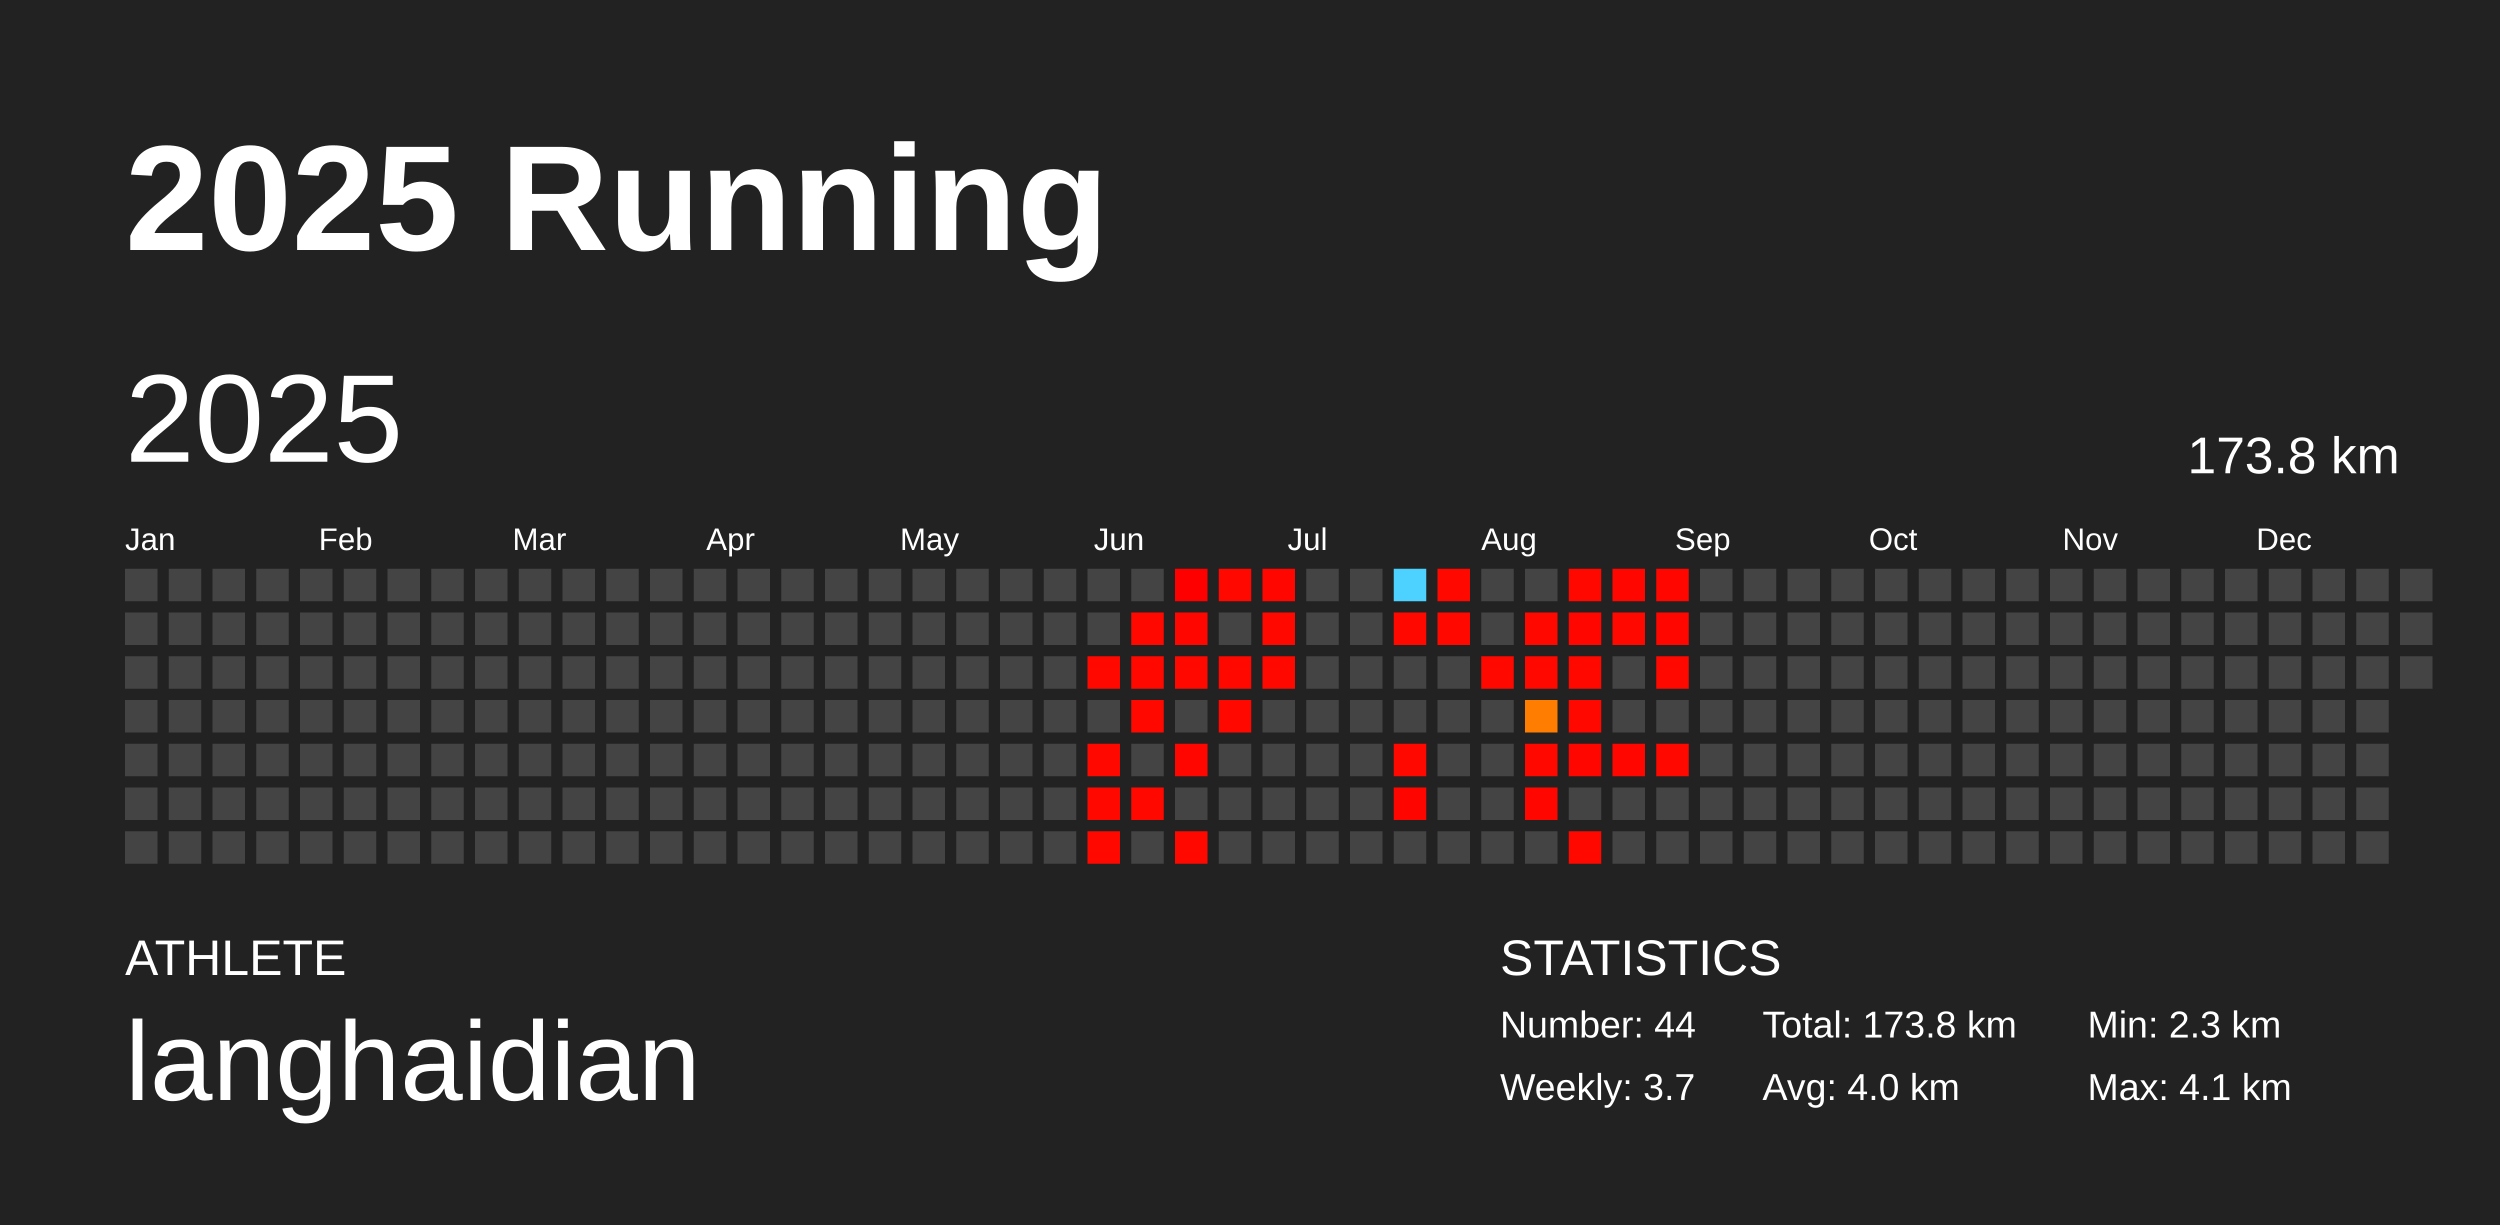
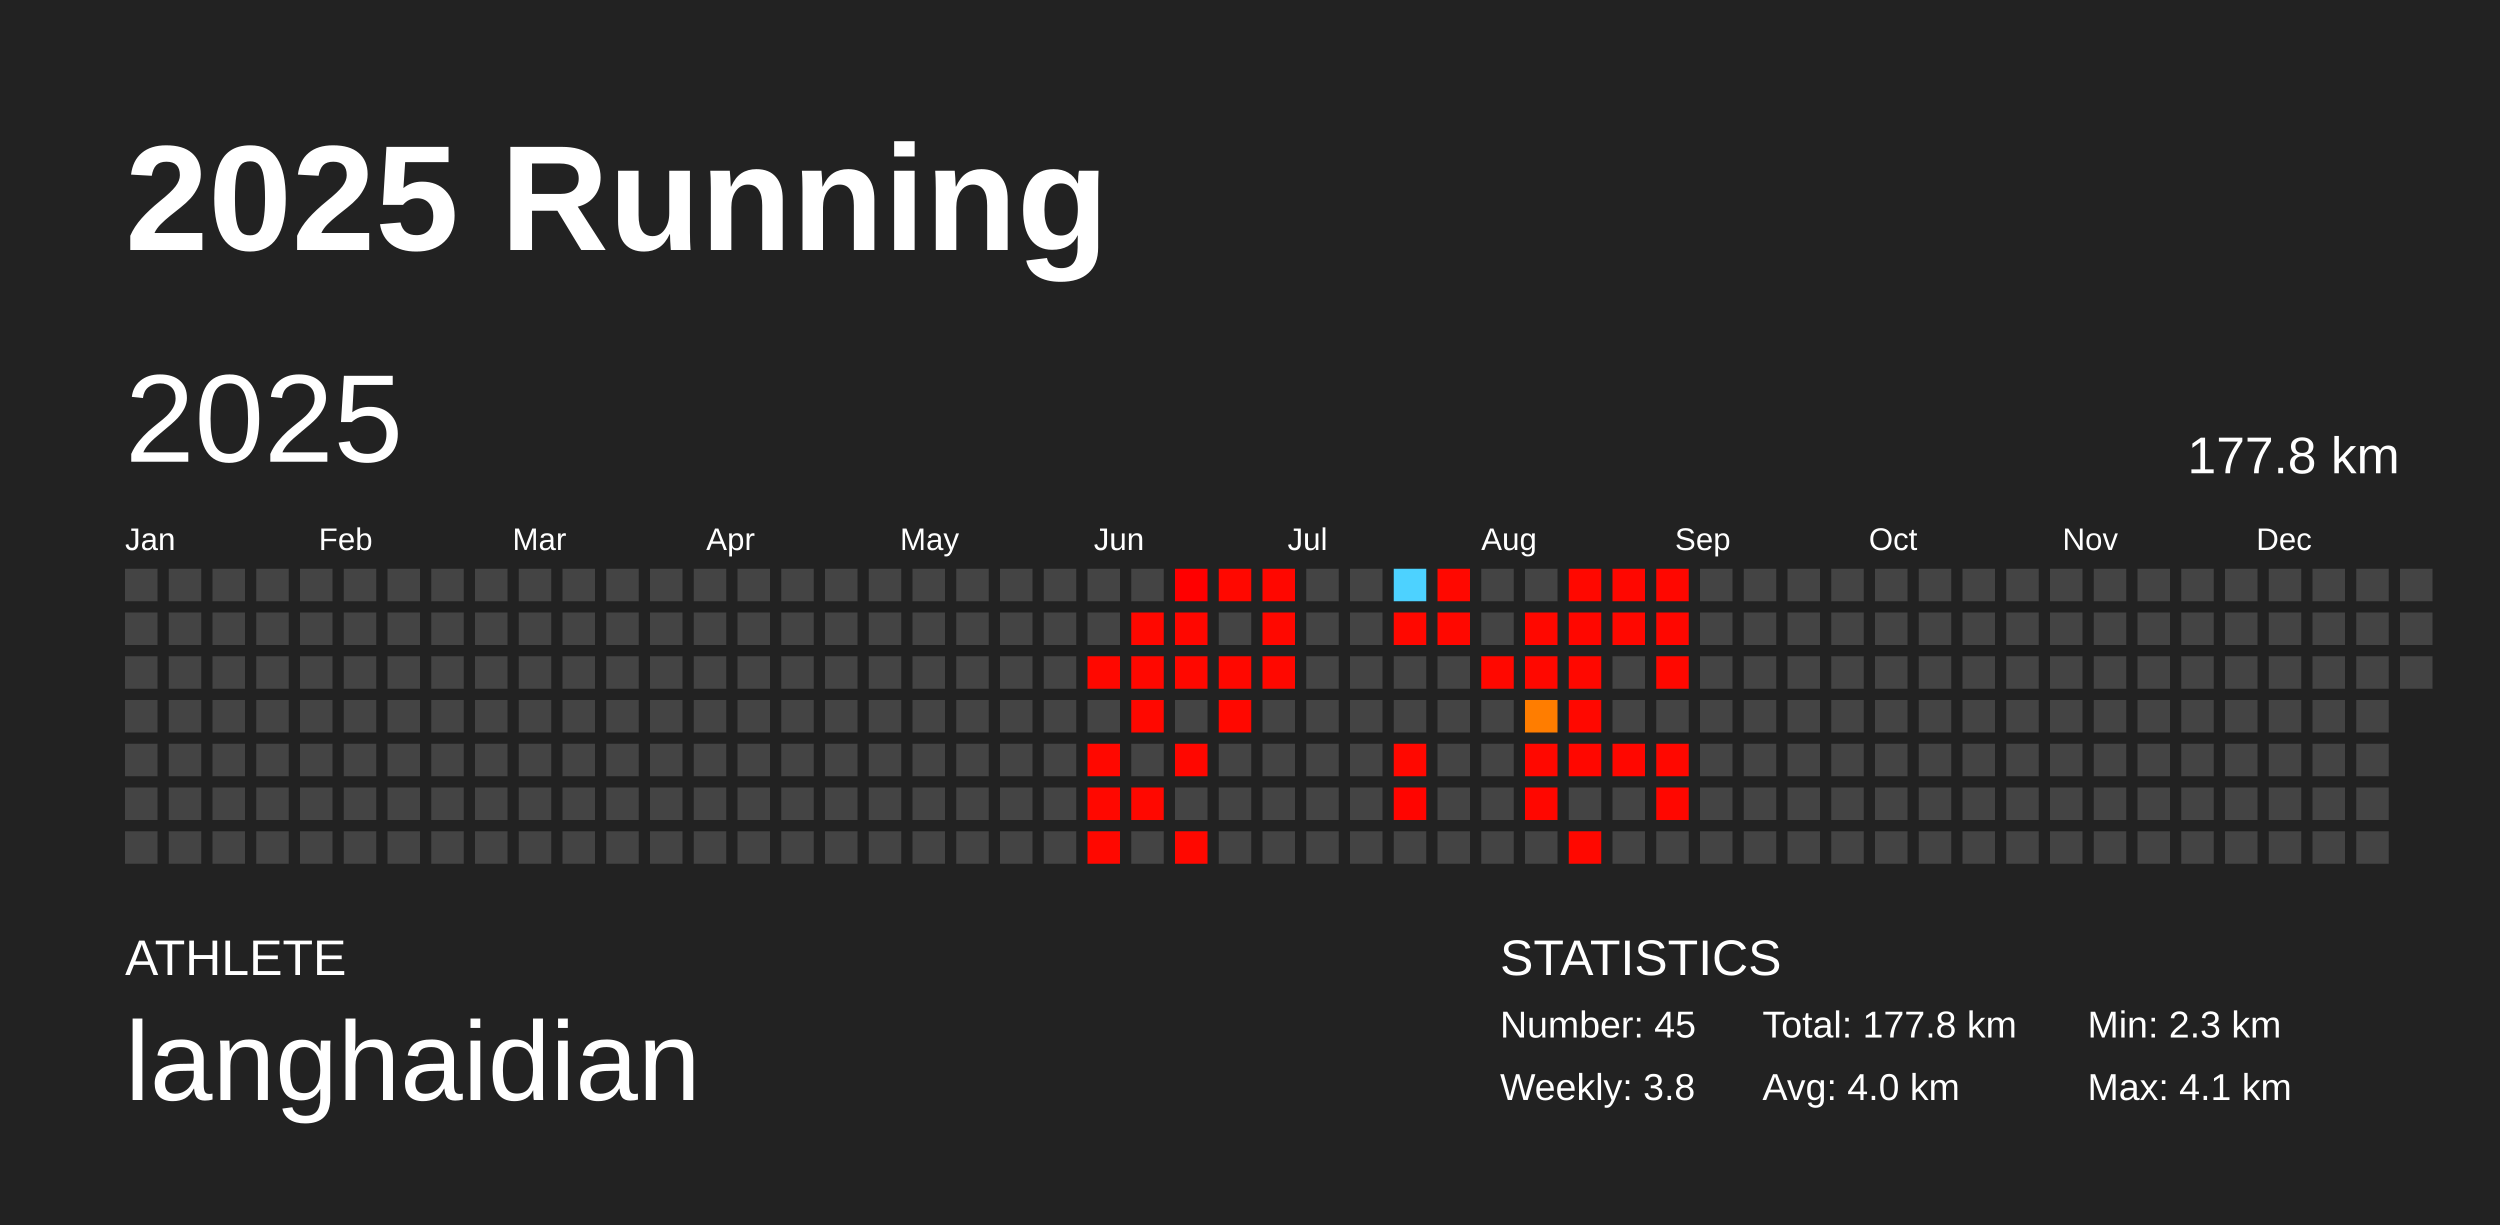
<svg xmlns="http://www.w3.org/2000/svg" baseProfile="full" height="98mm" version="1.1" viewBox="0,0,200,98" width="200mm">
  <defs />
  <rect fill="#222222" height="98" width="200" x="0" y="0" />
  <text fill="#FFFFFF" style="font-size:12px; font-family:Arial; font-weight:bold;" x="10" y="20">2025 Running</text>
  <text fill="#FFFFFF" style="font-size:4px; font-family:Arial" x="10" y="78">ATHLETE</text>
  <text fill="#FFFFFF" style="font-size:9px; font-family:Arial" x="10" y="88">langhaidian</text>
  <text fill="#FFFFFF" style="font-size:4px; font-family:Arial" x="120" y="78">STATISTICS</text>
-   <text fill="#FFFFFF" style="font-size:3px; font-family:Arial" x="120" y="83">Number: 44</text>
-   <text fill="#FFFFFF" style="font-size:3px; font-family:Arial" x="120" y="88">Weekly: 3.7</text>
-   <text fill="#FFFFFF" style="font-size:3px; font-family:Arial" x="141" y="83">Total: 173.8 km</text>
+   <text fill="#FFFFFF" style="font-size:3px; font-family:Arial" x="120" y="83">Number: 45</text>
+   <text fill="#FFFFFF" style="font-size:3px; font-family:Arial" x="120" y="88">Weekly: 3.8</text>
+   <text fill="#FFFFFF" style="font-size:3px; font-family:Arial" x="141" y="83">Total: 177.8 km</text>
  <text fill="#FFFFFF" style="font-size:3px; font-family:Arial" x="141" y="88">Avg: 4.0 km</text>
  <text fill="#FFFFFF" style="font-size:3px; font-family:Arial" x="167" y="83">Min: 2.3 km</text>
  <text fill="#FFFFFF" style="font-size:3px; font-family:Arial" x="167" y="88">Max: 4.1 km</text>
  <text dominant-baseline="hanging" fill="#FFFFFF" style="font-size:10.0px; font-family:Arial;" x="10" y="30">2025</text>
-   <text dominant-baseline="hanging" fill="#FFFFFF" style="font-size:4.125px; font-family:Arial;" x="175" y="35">173.8 km</text>
+   <text dominant-baseline="hanging" fill="#FFFFFF" style="font-size:4.125px; font-family:Arial;" x="175" y="35">177.8 km</text>
  <text fill="#FFFFFF" style="font-size:2.5px; font-family:Arial" x="10.0" y="44">Jan</text>
  <text fill="#FFFFFF" style="font-size:2.5px; font-family:Arial" x="25.5" y="44">Feb</text>
  <text fill="#FFFFFF" style="font-size:2.5px; font-family:Arial" x="41.0" y="44">Mar</text>
  <text fill="#FFFFFF" style="font-size:2.5px; font-family:Arial" x="56.5" y="44">Apr</text>
  <text fill="#FFFFFF" style="font-size:2.5px; font-family:Arial" x="72.0" y="44">May</text>
  <text fill="#FFFFFF" style="font-size:2.5px; font-family:Arial" x="87.5" y="44">Jun</text>
  <text fill="#FFFFFF" style="font-size:2.5px; font-family:Arial" x="103.0" y="44">Jul</text>
  <text fill="#FFFFFF" style="font-size:2.5px; font-family:Arial" x="118.5" y="44">Aug</text>
  <text fill="#FFFFFF" style="font-size:2.5px; font-family:Arial" x="134.0" y="44">Sep</text>
  <text fill="#FFFFFF" style="font-size:2.5px; font-family:Arial" x="149.5" y="44">Oct</text>
  <text fill="#FFFFFF" style="font-size:2.5px; font-family:Arial" x="165.0" y="44">Nov</text>
  <text fill="#FFFFFF" style="font-size:2.5px; font-family:Arial" x="180.5" y="44">Dec</text>
  <rect fill="#444444" height="2.6" width="2.6" x="10.0" y="45.5" />
  <rect fill="#444444" height="2.6" width="2.6" x="10.0" y="49.0" />
  <rect fill="#444444" height="2.6" width="2.6" x="10.0" y="52.5" />
  <rect fill="#444444" height="2.6" width="2.6" x="10.0" y="56.0" />
  <rect fill="#444444" height="2.6" width="2.6" x="10.0" y="59.5" />
  <rect fill="#444444" height="2.6" width="2.6" x="10.0" y="63.0" />
  <rect fill="#444444" height="2.6" width="2.6" x="10.0" y="66.5" />
  <rect fill="#444444" height="2.6" width="2.6" x="13.5" y="45.5" />
  <rect fill="#444444" height="2.6" width="2.6" x="13.5" y="49.0" />
  <rect fill="#444444" height="2.6" width="2.6" x="13.5" y="52.5" />
  <rect fill="#444444" height="2.6" width="2.6" x="13.5" y="56.0" />
  <rect fill="#444444" height="2.6" width="2.6" x="13.5" y="59.5" />
  <rect fill="#444444" height="2.6" width="2.6" x="13.5" y="63.0" />
  <rect fill="#444444" height="2.6" width="2.6" x="13.5" y="66.5" />
  <rect fill="#444444" height="2.6" width="2.6" x="17.0" y="45.5" />
  <rect fill="#444444" height="2.6" width="2.6" x="17.0" y="49.0" />
  <rect fill="#444444" height="2.6" width="2.6" x="17.0" y="52.5" />
  <rect fill="#444444" height="2.6" width="2.6" x="17.0" y="56.0" />
  <rect fill="#444444" height="2.6" width="2.6" x="17.0" y="59.5" />
  <rect fill="#444444" height="2.6" width="2.6" x="17.0" y="63.0" />
  <rect fill="#444444" height="2.6" width="2.6" x="17.0" y="66.5" />
  <rect fill="#444444" height="2.6" width="2.6" x="20.5" y="45.5" />
  <rect fill="#444444" height="2.6" width="2.6" x="20.5" y="49.0" />
  <rect fill="#444444" height="2.6" width="2.6" x="20.5" y="52.5" />
  <rect fill="#444444" height="2.6" width="2.6" x="20.5" y="56.0" />
  <rect fill="#444444" height="2.6" width="2.6" x="20.5" y="59.5" />
  <rect fill="#444444" height="2.6" width="2.6" x="20.5" y="63.0" />
  <rect fill="#444444" height="2.6" width="2.6" x="20.5" y="66.5" />
  <rect fill="#444444" height="2.6" width="2.6" x="24.0" y="45.5" />
  <rect fill="#444444" height="2.6" width="2.6" x="24.0" y="49.0" />
  <rect fill="#444444" height="2.6" width="2.6" x="24.0" y="52.5" />
  <rect fill="#444444" height="2.6" width="2.6" x="24.0" y="56.0" />
  <rect fill="#444444" height="2.6" width="2.6" x="24.0" y="59.5" />
  <rect fill="#444444" height="2.6" width="2.6" x="24.0" y="63.0" />
  <rect fill="#444444" height="2.6" width="2.6" x="24.0" y="66.5" />
  <rect fill="#444444" height="2.6" width="2.6" x="27.5" y="45.5" />
  <rect fill="#444444" height="2.6" width="2.6" x="27.5" y="49.0" />
  <rect fill="#444444" height="2.6" width="2.6" x="27.5" y="52.5" />
  <rect fill="#444444" height="2.6" width="2.6" x="27.5" y="56.0" />
  <rect fill="#444444" height="2.6" width="2.6" x="27.5" y="59.5" />
  <rect fill="#444444" height="2.6" width="2.6" x="27.5" y="63.0" />
  <rect fill="#444444" height="2.6" width="2.6" x="27.5" y="66.5" />
  <rect fill="#444444" height="2.6" width="2.6" x="31.0" y="45.5" />
  <rect fill="#444444" height="2.6" width="2.6" x="31.0" y="49.0" />
  <rect fill="#444444" height="2.6" width="2.6" x="31.0" y="52.5" />
  <rect fill="#444444" height="2.6" width="2.6" x="31.0" y="56.0" />
  <rect fill="#444444" height="2.6" width="2.6" x="31.0" y="59.5" />
  <rect fill="#444444" height="2.6" width="2.6" x="31.0" y="63.0" />
  <rect fill="#444444" height="2.6" width="2.6" x="31.0" y="66.5" />
  <rect fill="#444444" height="2.6" width="2.6" x="34.5" y="45.5" />
  <rect fill="#444444" height="2.6" width="2.6" x="34.5" y="49.0" />
  <rect fill="#444444" height="2.6" width="2.6" x="34.5" y="52.5" />
  <rect fill="#444444" height="2.6" width="2.6" x="34.5" y="56.0" />
  <rect fill="#444444" height="2.6" width="2.6" x="34.5" y="59.5" />
  <rect fill="#444444" height="2.6" width="2.6" x="34.5" y="63.0" />
  <rect fill="#444444" height="2.6" width="2.6" x="34.5" y="66.5" />
  <rect fill="#444444" height="2.6" width="2.6" x="38.0" y="45.5" />
  <rect fill="#444444" height="2.6" width="2.6" x="38.0" y="49.0" />
  <rect fill="#444444" height="2.6" width="2.6" x="38.0" y="52.5" />
  <rect fill="#444444" height="2.6" width="2.6" x="38.0" y="56.0" />
  <rect fill="#444444" height="2.6" width="2.6" x="38.0" y="59.5" />
  <rect fill="#444444" height="2.6" width="2.6" x="38.0" y="63.0" />
  <rect fill="#444444" height="2.6" width="2.6" x="38.0" y="66.5" />
  <rect fill="#444444" height="2.6" width="2.6" x="41.5" y="45.5" />
  <rect fill="#444444" height="2.6" width="2.6" x="41.5" y="49.0" />
  <rect fill="#444444" height="2.6" width="2.6" x="41.5" y="52.5" />
  <rect fill="#444444" height="2.6" width="2.6" x="41.5" y="56.0" />
  <rect fill="#444444" height="2.6" width="2.6" x="41.5" y="59.5" />
  <rect fill="#444444" height="2.6" width="2.6" x="41.5" y="63.0" />
  <rect fill="#444444" height="2.6" width="2.6" x="41.5" y="66.5" />
  <rect fill="#444444" height="2.6" width="2.6" x="45.0" y="45.5" />
  <rect fill="#444444" height="2.6" width="2.6" x="45.0" y="49.0" />
  <rect fill="#444444" height="2.6" width="2.6" x="45.0" y="52.5" />
  <rect fill="#444444" height="2.6" width="2.6" x="45.0" y="56.0" />
  <rect fill="#444444" height="2.6" width="2.6" x="45.0" y="59.5" />
  <rect fill="#444444" height="2.6" width="2.6" x="45.0" y="63.0" />
  <rect fill="#444444" height="2.6" width="2.6" x="45.0" y="66.5" />
  <rect fill="#444444" height="2.6" width="2.6" x="48.5" y="45.5" />
  <rect fill="#444444" height="2.6" width="2.6" x="48.5" y="49.0" />
  <rect fill="#444444" height="2.6" width="2.6" x="48.5" y="52.5" />
  <rect fill="#444444" height="2.6" width="2.6" x="48.5" y="56.0" />
  <rect fill="#444444" height="2.6" width="2.6" x="48.5" y="59.5" />
  <rect fill="#444444" height="2.6" width="2.6" x="48.5" y="63.0" />
  <rect fill="#444444" height="2.6" width="2.6" x="48.5" y="66.5" />
  <rect fill="#444444" height="2.6" width="2.6" x="52.0" y="45.5" />
  <rect fill="#444444" height="2.6" width="2.6" x="52.0" y="49.0" />
  <rect fill="#444444" height="2.6" width="2.6" x="52.0" y="52.5" />
  <rect fill="#444444" height="2.6" width="2.6" x="52.0" y="56.0" />
  <rect fill="#444444" height="2.6" width="2.6" x="52.0" y="59.5" />
  <rect fill="#444444" height="2.6" width="2.6" x="52.0" y="63.0" />
  <rect fill="#444444" height="2.6" width="2.6" x="52.0" y="66.5" />
  <rect fill="#444444" height="2.6" width="2.6" x="55.5" y="45.5" />
  <rect fill="#444444" height="2.6" width="2.6" x="55.5" y="49.0" />
  <rect fill="#444444" height="2.6" width="2.6" x="55.5" y="52.5" />
  <rect fill="#444444" height="2.6" width="2.6" x="55.5" y="56.0" />
  <rect fill="#444444" height="2.6" width="2.6" x="55.5" y="59.5" />
  <rect fill="#444444" height="2.6" width="2.6" x="55.5" y="63.0" />
  <rect fill="#444444" height="2.6" width="2.6" x="55.5" y="66.5" />
  <rect fill="#444444" height="2.6" width="2.6" x="59.0" y="45.5" />
  <rect fill="#444444" height="2.6" width="2.6" x="59.0" y="49.0" />
  <rect fill="#444444" height="2.6" width="2.6" x="59.0" y="52.5" />
  <rect fill="#444444" height="2.6" width="2.6" x="59.0" y="56.0" />
  <rect fill="#444444" height="2.6" width="2.6" x="59.0" y="59.5" />
  <rect fill="#444444" height="2.6" width="2.6" x="59.0" y="63.0" />
  <rect fill="#444444" height="2.6" width="2.6" x="59.0" y="66.5" />
  <rect fill="#444444" height="2.6" width="2.6" x="62.5" y="45.5" />
  <rect fill="#444444" height="2.6" width="2.6" x="62.5" y="49.0" />
  <rect fill="#444444" height="2.6" width="2.6" x="62.5" y="52.5" />
  <rect fill="#444444" height="2.6" width="2.6" x="62.5" y="56.0" />
  <rect fill="#444444" height="2.6" width="2.6" x="62.5" y="59.5" />
  <rect fill="#444444" height="2.6" width="2.6" x="62.5" y="63.0" />
  <rect fill="#444444" height="2.6" width="2.6" x="62.5" y="66.5" />
  <rect fill="#444444" height="2.6" width="2.6" x="66.0" y="45.5" />
  <rect fill="#444444" height="2.6" width="2.6" x="66.0" y="49.0" />
  <rect fill="#444444" height="2.6" width="2.6" x="66.0" y="52.5" />
  <rect fill="#444444" height="2.6" width="2.6" x="66.0" y="56.0" />
  <rect fill="#444444" height="2.6" width="2.6" x="66.0" y="59.5" />
  <rect fill="#444444" height="2.6" width="2.6" x="66.0" y="63.0" />
  <rect fill="#444444" height="2.6" width="2.6" x="66.0" y="66.5" />
  <rect fill="#444444" height="2.6" width="2.6" x="69.5" y="45.5" />
  <rect fill="#444444" height="2.6" width="2.6" x="69.5" y="49.0" />
  <rect fill="#444444" height="2.6" width="2.6" x="69.5" y="52.5" />
  <rect fill="#444444" height="2.6" width="2.6" x="69.5" y="56.0" />
  <rect fill="#444444" height="2.6" width="2.6" x="69.5" y="59.5" />
  <rect fill="#444444" height="2.6" width="2.6" x="69.5" y="63.0" />
  <rect fill="#444444" height="2.6" width="2.6" x="69.5" y="66.5" />
  <rect fill="#444444" height="2.6" width="2.6" x="73.0" y="45.5" />
  <rect fill="#444444" height="2.6" width="2.6" x="73.0" y="49.0" />
  <rect fill="#444444" height="2.6" width="2.6" x="73.0" y="52.5" />
  <rect fill="#444444" height="2.6" width="2.6" x="73.0" y="56.0" />
  <rect fill="#444444" height="2.6" width="2.6" x="73.0" y="59.5" />
  <rect fill="#444444" height="2.6" width="2.6" x="73.0" y="63.0" />
  <rect fill="#444444" height="2.6" width="2.6" x="73.0" y="66.5" />
  <rect fill="#444444" height="2.6" width="2.6" x="76.5" y="45.5" />
  <rect fill="#444444" height="2.6" width="2.6" x="76.5" y="49.0" />
  <rect fill="#444444" height="2.6" width="2.6" x="76.5" y="52.5" />
  <rect fill="#444444" height="2.6" width="2.6" x="76.5" y="56.0" />
  <rect fill="#444444" height="2.6" width="2.6" x="76.5" y="59.5" />
  <rect fill="#444444" height="2.6" width="2.6" x="76.5" y="63.0" />
  <rect fill="#444444" height="2.6" width="2.6" x="76.5" y="66.5" />
  <rect fill="#444444" height="2.6" width="2.6" x="80.0" y="45.5" />
  <rect fill="#444444" height="2.6" width="2.6" x="80.0" y="49.0" />
  <rect fill="#444444" height="2.6" width="2.6" x="80.0" y="52.5" />
  <rect fill="#444444" height="2.6" width="2.6" x="80.0" y="56.0" />
  <rect fill="#444444" height="2.6" width="2.6" x="80.0" y="59.5" />
  <rect fill="#444444" height="2.6" width="2.6" x="80.0" y="63.0" />
  <rect fill="#444444" height="2.6" width="2.6" x="80.0" y="66.5" />
  <rect fill="#444444" height="2.6" width="2.6" x="83.5" y="45.5" />
  <rect fill="#444444" height="2.6" width="2.6" x="83.5" y="49.0" />
  <rect fill="#444444" height="2.6" width="2.6" x="83.5" y="52.5" />
  <rect fill="#444444" height="2.6" width="2.6" x="83.5" y="56.0" />
  <rect fill="#444444" height="2.6" width="2.6" x="83.5" y="59.5" />
  <rect fill="#444444" height="2.6" width="2.6" x="83.5" y="63.0" />
  <rect fill="#444444" height="2.6" width="2.6" x="83.5" y="66.5" />
  <rect fill="#444444" height="2.6" width="2.6" x="87.0" y="45.5" />
  <rect fill="#444444" height="2.6" width="2.6" x="87.0" y="49.0" />
  <rect fill="#ff0800" height="2.6" width="2.6" x="87.0" y="52.5" />
  <rect fill="#444444" height="2.6" width="2.6" x="87.0" y="56.0" />
  <rect fill="#ff0800" height="2.6" width="2.6" x="87.0" y="59.5" />
  <rect fill="#ff0800" height="2.6" width="2.6" x="87.0" y="63.0" />
  <rect fill="#ff0800" height="2.6" width="2.6" x="87.0" y="66.5" />
  <rect fill="#444444" height="2.6" width="2.6" x="90.5" y="45.5" />
  <rect fill="#ff0800" height="2.6" width="2.6" x="90.5" y="49.0" />
  <rect fill="#ff0800" height="2.6" width="2.6" x="90.5" y="52.5" />
  <rect fill="#ff0800" height="2.6" width="2.6" x="90.5" y="56.0" />
  <rect fill="#444444" height="2.6" width="2.6" x="90.5" y="59.5" />
  <rect fill="#ff0800" height="2.6" width="2.6" x="90.5" y="63.0" />
  <rect fill="#444444" height="2.6" width="2.6" x="90.5" y="66.5" />
  <rect fill="#ff0000" height="2.6" width="2.6" x="94.0" y="45.5" />
  <rect fill="#ff0700" height="2.6" width="2.6" x="94.0" y="49.0" />
  <rect fill="#ff0800" height="2.6" width="2.6" x="94.0" y="52.5" />
  <rect fill="#444444" height="2.6" width="2.6" x="94.0" y="56.0" />
  <rect fill="#ff0700" height="2.6" width="2.6" x="94.0" y="59.5" />
  <rect fill="#444444" height="2.6" width="2.6" x="94.0" y="63.0" />
  <rect fill="#ff0800" height="2.6" width="2.6" x="94.0" y="66.5" />
  <rect fill="#ff0800" height="2.6" width="2.6" x="97.5" y="45.5" />
  <rect fill="#444444" height="2.6" width="2.6" x="97.5" y="49.0" />
  <rect fill="#ff0800" height="2.6" width="2.6" x="97.5" y="52.5" />
  <rect fill="#ff0800" height="2.6" width="2.6" x="97.5" y="56.0" />
  <rect fill="#444444" height="2.6" width="2.6" x="97.5" y="59.5" />
  <rect fill="#444444" height="2.6" width="2.6" x="97.5" y="63.0" />
  <rect fill="#444444" height="2.6" width="2.6" x="97.5" y="66.5" />
  <rect fill="#ff0700" height="2.6" width="2.6" x="101.0" y="45.5" />
  <rect fill="#ff0800" height="2.6" width="2.6" x="101.0" y="49.0" />
  <rect fill="#ff0800" height="2.6" width="2.6" x="101.0" y="52.5" />
  <rect fill="#444444" height="2.6" width="2.6" x="101.0" y="56.0" />
  <rect fill="#444444" height="2.6" width="2.6" x="101.0" y="59.5" />
  <rect fill="#444444" height="2.6" width="2.6" x="101.0" y="63.0" />
  <rect fill="#444444" height="2.6" width="2.6" x="101.0" y="66.5" />
  <rect fill="#444444" height="2.6" width="2.6" x="104.5" y="45.5" />
  <rect fill="#444444" height="2.6" width="2.6" x="104.5" y="49.0" />
  <rect fill="#444444" height="2.6" width="2.6" x="104.5" y="52.5" />
  <rect fill="#444444" height="2.6" width="2.6" x="104.5" y="56.0" />
  <rect fill="#444444" height="2.6" width="2.6" x="104.5" y="59.5" />
  <rect fill="#444444" height="2.6" width="2.6" x="104.5" y="63.0" />
  <rect fill="#444444" height="2.6" width="2.6" x="104.5" y="66.5" />
  <rect fill="#444444" height="2.6" width="2.6" x="108.0" y="45.5" />
  <rect fill="#444444" height="2.6" width="2.6" x="108.0" y="49.0" />
  <rect fill="#444444" height="2.6" width="2.6" x="108.0" y="52.5" />
  <rect fill="#444444" height="2.6" width="2.6" x="108.0" y="56.0" />
  <rect fill="#444444" height="2.6" width="2.6" x="108.0" y="59.5" />
  <rect fill="#444444" height="2.6" width="2.6" x="108.0" y="63.0" />
  <rect fill="#444444" height="2.6" width="2.6" x="108.0" y="66.5" />
  <rect fill="#4dd2ff" height="2.6" width="2.6" x="111.5" y="45.5" />
  <rect fill="#ff0800" height="2.6" width="2.6" x="111.5" y="49.0" />
  <rect fill="#444444" height="2.6" width="2.6" x="111.5" y="52.5" />
  <rect fill="#444444" height="2.6" width="2.6" x="111.5" y="56.0" />
  <rect fill="#ff0800" height="2.6" width="2.6" x="111.5" y="59.5" />
  <rect fill="#ff0500" height="2.6" width="2.6" x="111.5" y="63.0" />
  <rect fill="#444444" height="2.6" width="2.6" x="111.5" y="66.5" />
  <rect fill="#ff0800" height="2.6" width="2.6" x="115.0" y="45.5" />
  <rect fill="#ff0800" height="2.6" width="2.6" x="115.0" y="49.0" />
  <rect fill="#444444" height="2.6" width="2.6" x="115.0" y="52.5" />
  <rect fill="#444444" height="2.6" width="2.6" x="115.0" y="56.0" />
  <rect fill="#444444" height="2.6" width="2.6" x="115.0" y="59.5" />
  <rect fill="#444444" height="2.6" width="2.6" x="115.0" y="63.0" />
  <rect fill="#444444" height="2.6" width="2.6" x="115.0" y="66.5" />
  <rect fill="#444444" height="2.6" width="2.6" x="118.5" y="45.5" />
  <rect fill="#444444" height="2.6" width="2.6" x="118.5" y="49.0" />
  <rect fill="#ff0800" height="2.6" width="2.6" x="118.5" y="52.5" />
  <rect fill="#444444" height="2.6" width="2.6" x="118.5" y="56.0" />
  <rect fill="#444444" height="2.6" width="2.6" x="118.5" y="59.5" />
  <rect fill="#444444" height="2.6" width="2.6" x="118.5" y="63.0" />
  <rect fill="#444444" height="2.6" width="2.6" x="118.5" y="66.5" />
  <rect fill="#444444" height="2.6" width="2.6" x="122.0" y="45.5" />
  <rect fill="#ff0800" height="2.6" width="2.6" x="122.0" y="49.0" />
  <rect fill="#ff0800" height="2.6" width="2.6" x="122.0" y="52.5" />
  <rect fill="#ff7d00" height="2.6" width="2.6" x="122.0" y="56.0" />
  <rect fill="#ff0800" height="2.6" width="2.6" x="122.0" y="59.5" />
  <rect fill="#ff0700" height="2.6" width="2.6" x="122.0" y="63.0" />
  <rect fill="#444444" height="2.6" width="2.6" x="122.0" y="66.5" />
  <rect fill="#ff0800" height="2.6" width="2.6" x="125.5" y="45.5" />
  <rect fill="#ff0700" height="2.6" width="2.6" x="125.5" y="49.0" />
  <rect fill="#ff0800" height="2.6" width="2.6" x="125.5" y="52.5" />
  <rect fill="#ff0800" height="2.6" width="2.6" x="125.5" y="56.0" />
  <rect fill="#ff0700" height="2.6" width="2.6" x="125.5" y="59.5" />
  <rect fill="#444444" height="2.6" width="2.6" x="125.5" y="63.0" />
  <rect fill="#ff0800" height="2.6" width="2.6" x="125.5" y="66.5" />
  <rect fill="#ff0700" height="2.6" width="2.6" x="129.0" y="45.5" />
  <rect fill="#ff0800" height="2.6" width="2.6" x="129.0" y="49.0" />
  <rect fill="#444444" height="2.6" width="2.6" x="129.0" y="52.5" />
  <rect fill="#444444" height="2.6" width="2.6" x="129.0" y="56.0" />
  <rect fill="#ff0700" height="2.6" width="2.6" x="129.0" y="59.5" />
  <rect fill="#444444" height="2.6" width="2.6" x="129.0" y="63.0" />
  <rect fill="#444444" height="2.6" width="2.6" x="129.0" y="66.5" />
  <rect fill="#ff0700" height="2.6" width="2.6" x="132.5" y="45.5" />
  <rect fill="#ff0700" height="2.6" width="2.6" x="132.5" y="49.0" />
  <rect fill="#ff0800" height="2.6" width="2.6" x="132.5" y="52.5" />
  <rect fill="#444444" height="2.6" width="2.6" x="132.5" y="56.0" />
  <rect fill="#ff0800" height="2.6" width="2.6" x="132.5" y="59.5" />
-   <rect fill="#444444" height="2.6" width="2.6" x="132.5" y="63.0" />
+   <rect fill="#ff0700" height="2.6" width="2.6" x="132.5" y="63.0" />
  <rect fill="#444444" height="2.6" width="2.6" x="132.5" y="66.5" />
  <rect fill="#444444" height="2.6" width="2.6" x="136.0" y="45.5" />
  <rect fill="#444444" height="2.6" width="2.6" x="136.0" y="49.0" />
  <rect fill="#444444" height="2.6" width="2.6" x="136.0" y="52.5" />
  <rect fill="#444444" height="2.6" width="2.6" x="136.0" y="56.0" />
  <rect fill="#444444" height="2.6" width="2.6" x="136.0" y="59.5" />
  <rect fill="#444444" height="2.6" width="2.6" x="136.0" y="63.0" />
  <rect fill="#444444" height="2.6" width="2.6" x="136.0" y="66.5" />
  <rect fill="#444444" height="2.6" width="2.6" x="139.5" y="45.5" />
  <rect fill="#444444" height="2.6" width="2.6" x="139.5" y="49.0" />
  <rect fill="#444444" height="2.6" width="2.6" x="139.5" y="52.5" />
  <rect fill="#444444" height="2.6" width="2.6" x="139.5" y="56.0" />
  <rect fill="#444444" height="2.6" width="2.6" x="139.5" y="59.5" />
  <rect fill="#444444" height="2.6" width="2.6" x="139.5" y="63.0" />
  <rect fill="#444444" height="2.6" width="2.6" x="139.5" y="66.5" />
  <rect fill="#444444" height="2.6" width="2.6" x="143.0" y="45.5" />
  <rect fill="#444444" height="2.6" width="2.6" x="143.0" y="49.0" />
  <rect fill="#444444" height="2.6" width="2.6" x="143.0" y="52.5" />
  <rect fill="#444444" height="2.6" width="2.6" x="143.0" y="56.0" />
  <rect fill="#444444" height="2.6" width="2.6" x="143.0" y="59.5" />
  <rect fill="#444444" height="2.6" width="2.6" x="143.0" y="63.0" />
  <rect fill="#444444" height="2.6" width="2.6" x="143.0" y="66.5" />
  <rect fill="#444444" height="2.6" width="2.6" x="146.5" y="45.5" />
  <rect fill="#444444" height="2.6" width="2.6" x="146.5" y="49.0" />
  <rect fill="#444444" height="2.6" width="2.6" x="146.5" y="52.5" />
  <rect fill="#444444" height="2.6" width="2.6" x="146.5" y="56.0" />
  <rect fill="#444444" height="2.6" width="2.6" x="146.5" y="59.5" />
  <rect fill="#444444" height="2.6" width="2.6" x="146.5" y="63.0" />
  <rect fill="#444444" height="2.6" width="2.6" x="146.5" y="66.5" />
  <rect fill="#444444" height="2.6" width="2.6" x="150.0" y="45.5" />
  <rect fill="#444444" height="2.6" width="2.6" x="150.0" y="49.0" />
  <rect fill="#444444" height="2.6" width="2.6" x="150.0" y="52.5" />
  <rect fill="#444444" height="2.6" width="2.6" x="150.0" y="56.0" />
  <rect fill="#444444" height="2.6" width="2.6" x="150.0" y="59.5" />
  <rect fill="#444444" height="2.6" width="2.6" x="150.0" y="63.0" />
  <rect fill="#444444" height="2.6" width="2.6" x="150.0" y="66.5" />
  <rect fill="#444444" height="2.6" width="2.6" x="153.5" y="45.5" />
  <rect fill="#444444" height="2.6" width="2.6" x="153.5" y="49.0" />
  <rect fill="#444444" height="2.6" width="2.6" x="153.5" y="52.5" />
  <rect fill="#444444" height="2.6" width="2.6" x="153.5" y="56.0" />
  <rect fill="#444444" height="2.6" width="2.6" x="153.5" y="59.5" />
  <rect fill="#444444" height="2.6" width="2.6" x="153.5" y="63.0" />
  <rect fill="#444444" height="2.6" width="2.6" x="153.5" y="66.5" />
  <rect fill="#444444" height="2.6" width="2.6" x="157.0" y="45.5" />
  <rect fill="#444444" height="2.6" width="2.6" x="157.0" y="49.0" />
  <rect fill="#444444" height="2.6" width="2.6" x="157.0" y="52.5" />
  <rect fill="#444444" height="2.6" width="2.6" x="157.0" y="56.0" />
  <rect fill="#444444" height="2.6" width="2.6" x="157.0" y="59.5" />
  <rect fill="#444444" height="2.6" width="2.6" x="157.0" y="63.0" />
  <rect fill="#444444" height="2.6" width="2.6" x="157.0" y="66.5" />
  <rect fill="#444444" height="2.6" width="2.6" x="160.5" y="45.5" />
  <rect fill="#444444" height="2.6" width="2.6" x="160.5" y="49.0" />
  <rect fill="#444444" height="2.6" width="2.6" x="160.5" y="52.5" />
  <rect fill="#444444" height="2.6" width="2.6" x="160.5" y="56.0" />
  <rect fill="#444444" height="2.6" width="2.6" x="160.5" y="59.5" />
  <rect fill="#444444" height="2.6" width="2.6" x="160.5" y="63.0" />
  <rect fill="#444444" height="2.6" width="2.6" x="160.5" y="66.5" />
  <rect fill="#444444" height="2.6" width="2.6" x="164.0" y="45.5" />
  <rect fill="#444444" height="2.6" width="2.6" x="164.0" y="49.0" />
  <rect fill="#444444" height="2.6" width="2.6" x="164.0" y="52.5" />
  <rect fill="#444444" height="2.6" width="2.6" x="164.0" y="56.0" />
  <rect fill="#444444" height="2.6" width="2.6" x="164.0" y="59.5" />
  <rect fill="#444444" height="2.6" width="2.6" x="164.0" y="63.0" />
  <rect fill="#444444" height="2.6" width="2.6" x="164.0" y="66.5" />
  <rect fill="#444444" height="2.6" width="2.6" x="167.5" y="45.5" />
  <rect fill="#444444" height="2.6" width="2.6" x="167.5" y="49.0" />
  <rect fill="#444444" height="2.6" width="2.6" x="167.5" y="52.5" />
  <rect fill="#444444" height="2.6" width="2.6" x="167.5" y="56.0" />
  <rect fill="#444444" height="2.6" width="2.6" x="167.5" y="59.5" />
  <rect fill="#444444" height="2.6" width="2.6" x="167.5" y="63.0" />
  <rect fill="#444444" height="2.6" width="2.6" x="167.5" y="66.5" />
  <rect fill="#444444" height="2.6" width="2.6" x="171.0" y="45.5" />
  <rect fill="#444444" height="2.6" width="2.6" x="171.0" y="49.0" />
  <rect fill="#444444" height="2.6" width="2.6" x="171.0" y="52.5" />
  <rect fill="#444444" height="2.6" width="2.6" x="171.0" y="56.0" />
  <rect fill="#444444" height="2.6" width="2.6" x="171.0" y="59.5" />
  <rect fill="#444444" height="2.6" width="2.6" x="171.0" y="63.0" />
  <rect fill="#444444" height="2.6" width="2.6" x="171.0" y="66.5" />
  <rect fill="#444444" height="2.6" width="2.6" x="174.5" y="45.5" />
  <rect fill="#444444" height="2.6" width="2.6" x="174.5" y="49.0" />
  <rect fill="#444444" height="2.6" width="2.6" x="174.5" y="52.5" />
  <rect fill="#444444" height="2.6" width="2.6" x="174.5" y="56.0" />
  <rect fill="#444444" height="2.6" width="2.6" x="174.5" y="59.5" />
  <rect fill="#444444" height="2.6" width="2.6" x="174.5" y="63.0" />
  <rect fill="#444444" height="2.6" width="2.6" x="174.5" y="66.5" />
  <rect fill="#444444" height="2.6" width="2.6" x="178.0" y="45.5" />
  <rect fill="#444444" height="2.6" width="2.6" x="178.0" y="49.0" />
  <rect fill="#444444" height="2.6" width="2.6" x="178.0" y="52.5" />
  <rect fill="#444444" height="2.6" width="2.6" x="178.0" y="56.0" />
  <rect fill="#444444" height="2.6" width="2.6" x="178.0" y="59.5" />
  <rect fill="#444444" height="2.6" width="2.6" x="178.0" y="63.0" />
  <rect fill="#444444" height="2.6" width="2.6" x="178.0" y="66.5" />
  <rect fill="#444444" height="2.6" width="2.6" x="181.5" y="45.5" />
  <rect fill="#444444" height="2.6" width="2.6" x="181.5" y="49.0" />
  <rect fill="#444444" height="2.6" width="2.6" x="181.5" y="52.5" />
  <rect fill="#444444" height="2.6" width="2.6" x="181.5" y="56.0" />
  <rect fill="#444444" height="2.6" width="2.6" x="181.5" y="59.5" />
  <rect fill="#444444" height="2.6" width="2.6" x="181.5" y="63.0" />
  <rect fill="#444444" height="2.6" width="2.6" x="181.5" y="66.5" />
  <rect fill="#444444" height="2.6" width="2.6" x="185.0" y="45.5" />
  <rect fill="#444444" height="2.6" width="2.6" x="185.0" y="49.0" />
  <rect fill="#444444" height="2.6" width="2.6" x="185.0" y="52.5" />
  <rect fill="#444444" height="2.6" width="2.6" x="185.0" y="56.0" />
  <rect fill="#444444" height="2.6" width="2.6" x="185.0" y="59.5" />
  <rect fill="#444444" height="2.6" width="2.6" x="185.0" y="63.0" />
  <rect fill="#444444" height="2.6" width="2.6" x="185.0" y="66.5" />
  <rect fill="#444444" height="2.6" width="2.6" x="188.5" y="45.5" />
  <rect fill="#444444" height="2.6" width="2.6" x="188.5" y="49.0" />
  <rect fill="#444444" height="2.6" width="2.6" x="188.5" y="52.5" />
  <rect fill="#444444" height="2.6" width="2.6" x="188.5" y="56.0" />
  <rect fill="#444444" height="2.6" width="2.6" x="188.5" y="59.5" />
  <rect fill="#444444" height="2.6" width="2.6" x="188.5" y="63.0" />
  <rect fill="#444444" height="2.6" width="2.6" x="188.5" y="66.5" />
  <rect fill="#444444" height="2.6" width="2.6" x="192.0" y="45.5" />
  <rect fill="#444444" height="2.6" width="2.6" x="192.0" y="49.0" />
  <rect fill="#444444" height="2.6" width="2.6" x="192.0" y="52.5" />
</svg>
